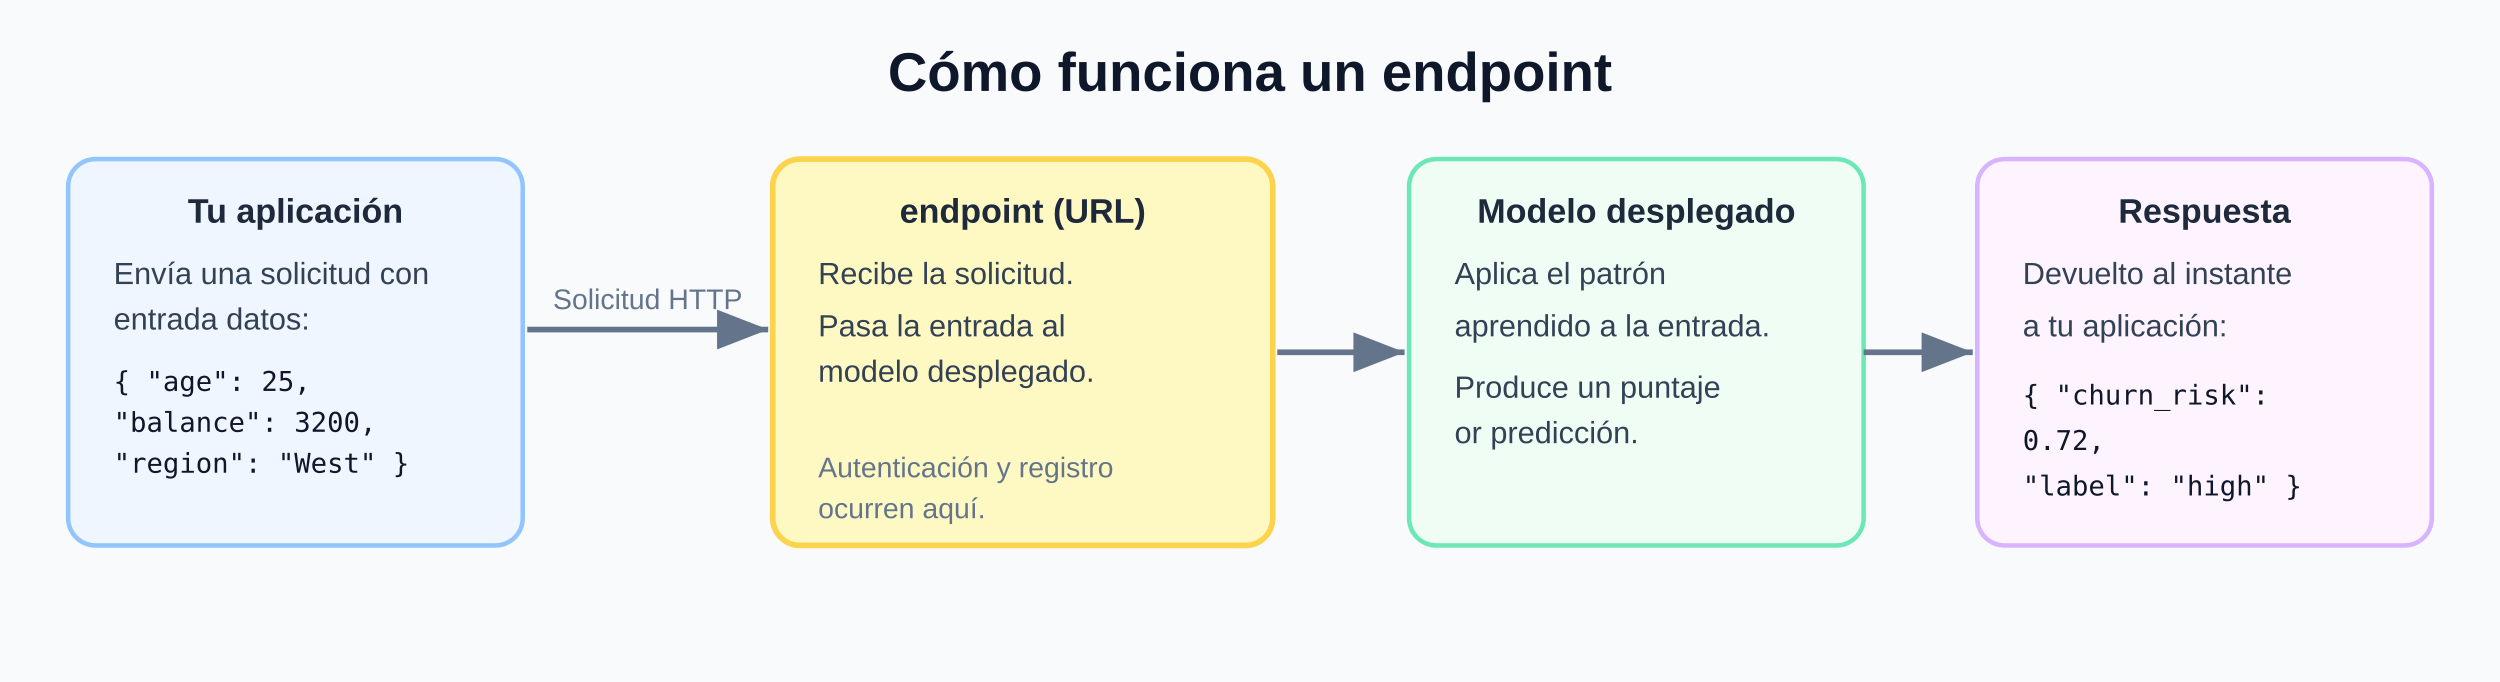
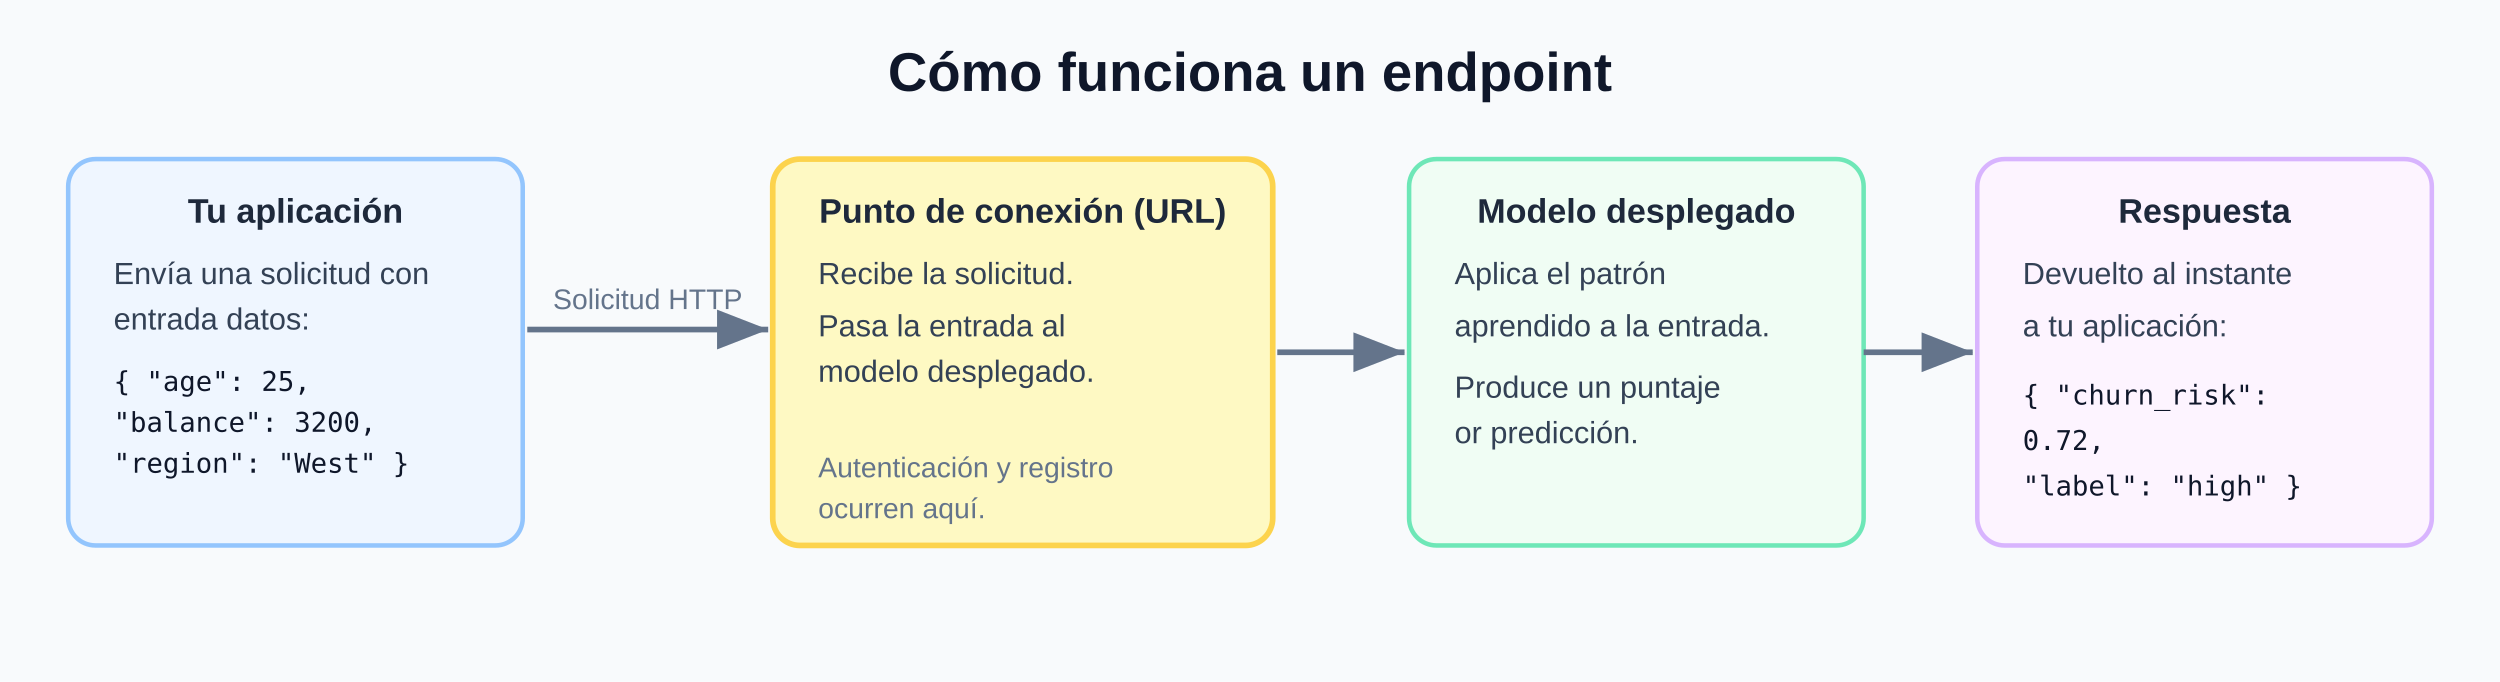
<svg xmlns="http://www.w3.org/2000/svg" width="1100" height="300" viewBox="0 0 1100 300" role="img" aria-labelledby="title">
  <defs>
    <style>
      .bg { fill: #f8fafc; }
      .box-app { fill: #eff6ff; stroke: #93c5fd; stroke-width: 2; }
      .box-ep { fill: #fef9c3; stroke: #fcd34d; stroke-width: 2.5; }
      .box-model { fill: #f0fdf4; stroke: #6ee7b7; stroke-width: 2; }
      .box-resp { fill: #fdf4ff; stroke: #d8b4fe; stroke-width: 2; }
      .h1 { font-family: Segoe UI, Arial, sans-serif; font-size: 24px; font-weight: 700; fill: #0f172a; }
      .h2 { font-family: Segoe UI, Arial, sans-serif; font-size: 15px; font-weight: 700; fill: #1e293b; }
      .body { font-family: Segoe UI, Arial, sans-serif; font-size: 13.5px; fill: #334155; }
      .small { font-family: Segoe UI, Arial, sans-serif; font-size: 12.5px; fill: #64748b; }
      .code { font-family: Consolas, monospace; font-size: 12px; fill: #0f172a; }
      .arrow { stroke: #64748b; stroke-width: 2.5; fill: none; marker-end: url(#arrep); }
      .arrow-back { stroke: #a78bfa; stroke-width: 2; fill: none; marker-end: url(#arrepb); stroke-dasharray: 6 4; }
    </style>
    <marker id="arrep" markerWidth="9" markerHeight="7" refX="9" refY="3.5" orient="auto">
      <polygon fill="#64748b" points="0 0, 9 3.5, 0 7" />
    </marker>
    <marker id="arrepb" markerWidth="9" markerHeight="7" refX="9" refY="3.5" orient="auto">
      <polygon fill="#a78bfa" points="0 0, 9 3.5, 0 7" />
    </marker>
  </defs>
  <rect class="bg" x="0" y="0" width="1100" height="300" />
  <text class="h1" x="550" y="40" text-anchor="middle">Cómo funciona un endpoint</text>
  <rect class="box-app" x="30" y="70" width="200" height="170" rx="12" />
  <text class="h2" x="130" y="98" text-anchor="middle" fill="#1e40af">Tu aplicación</text>
  <text class="body" x="50" y="125">Envía una solicitud con</text>
  <text class="body" x="50" y="145">entrada datos:</text>
  <text class="code" x="50" y="172">{ "age": 25,</text>
  <text class="code" x="50" y="190"> "balance": 3200,</text>
  <text class="code" x="50" y="208"> "region": "West" }</text>
  <line class="arrow" x1="232" y1="145" x2="338" y2="145" />
  <text class="small" x="285" y="136" text-anchor="middle">Solicitud HTTP</text>
  <rect class="box-ep" x="340" y="70" width="220" height="170" rx="12" />
-   <text class="h2" x="450" y="98" text-anchor="middle" fill="#92400e">endpoint (URL)</text>
+   <text class="h2" x="450" y="98" text-anchor="middle" fill="#92400e">Punto de conexión (URL)</text>
  <text class="body" x="360" y="125">Recibe la solicitud.</text>
  <text class="body" x="360" y="148">Pasa la entrada al</text>
  <text class="body" x="360" y="168">modelo desplegado.</text>
  <text class="small" x="360" y="210">Autenticación y registro</text>
  <text class="small" x="360" y="228">ocurren aquí.</text>
  <line class="arrow" x1="562" y1="155" x2="618" y2="155" />
  <rect class="box-model" x="620" y="70" width="200" height="170" rx="12" />
  <text class="h2" x="720" y="98" text-anchor="middle" fill="#166534">Modelo desplegado</text>
  <text class="body" x="640" y="125">Aplica el patrón</text>
  <text class="body" x="640" y="148">aprendido a la entrada.</text>
  <text class="body" x="640" y="175">Produce un puntaje</text>
  <text class="body" x="640" y="195">or predicción.</text>
  <line class="arrow" x1="820" y1="155" x2="868" y2="155" />
  <rect class="box-resp" x="870" y="70" width="200" height="170" rx="12" />
  <text class="h2" x="970" y="98" text-anchor="middle" fill="#6b21a8">Respuesta</text>
  <text class="body" x="890" y="125">Devuelto al instante</text>
  <text class="body" x="890" y="148">a tu aplicación:</text>
  <text class="code" x="890" y="178">{ "churn_risk":</text>
  <text class="code" x="890" y="198"> 0.72,</text>
  <text class="code" x="890" y="218"> "label": "high" }</text>
</svg>
